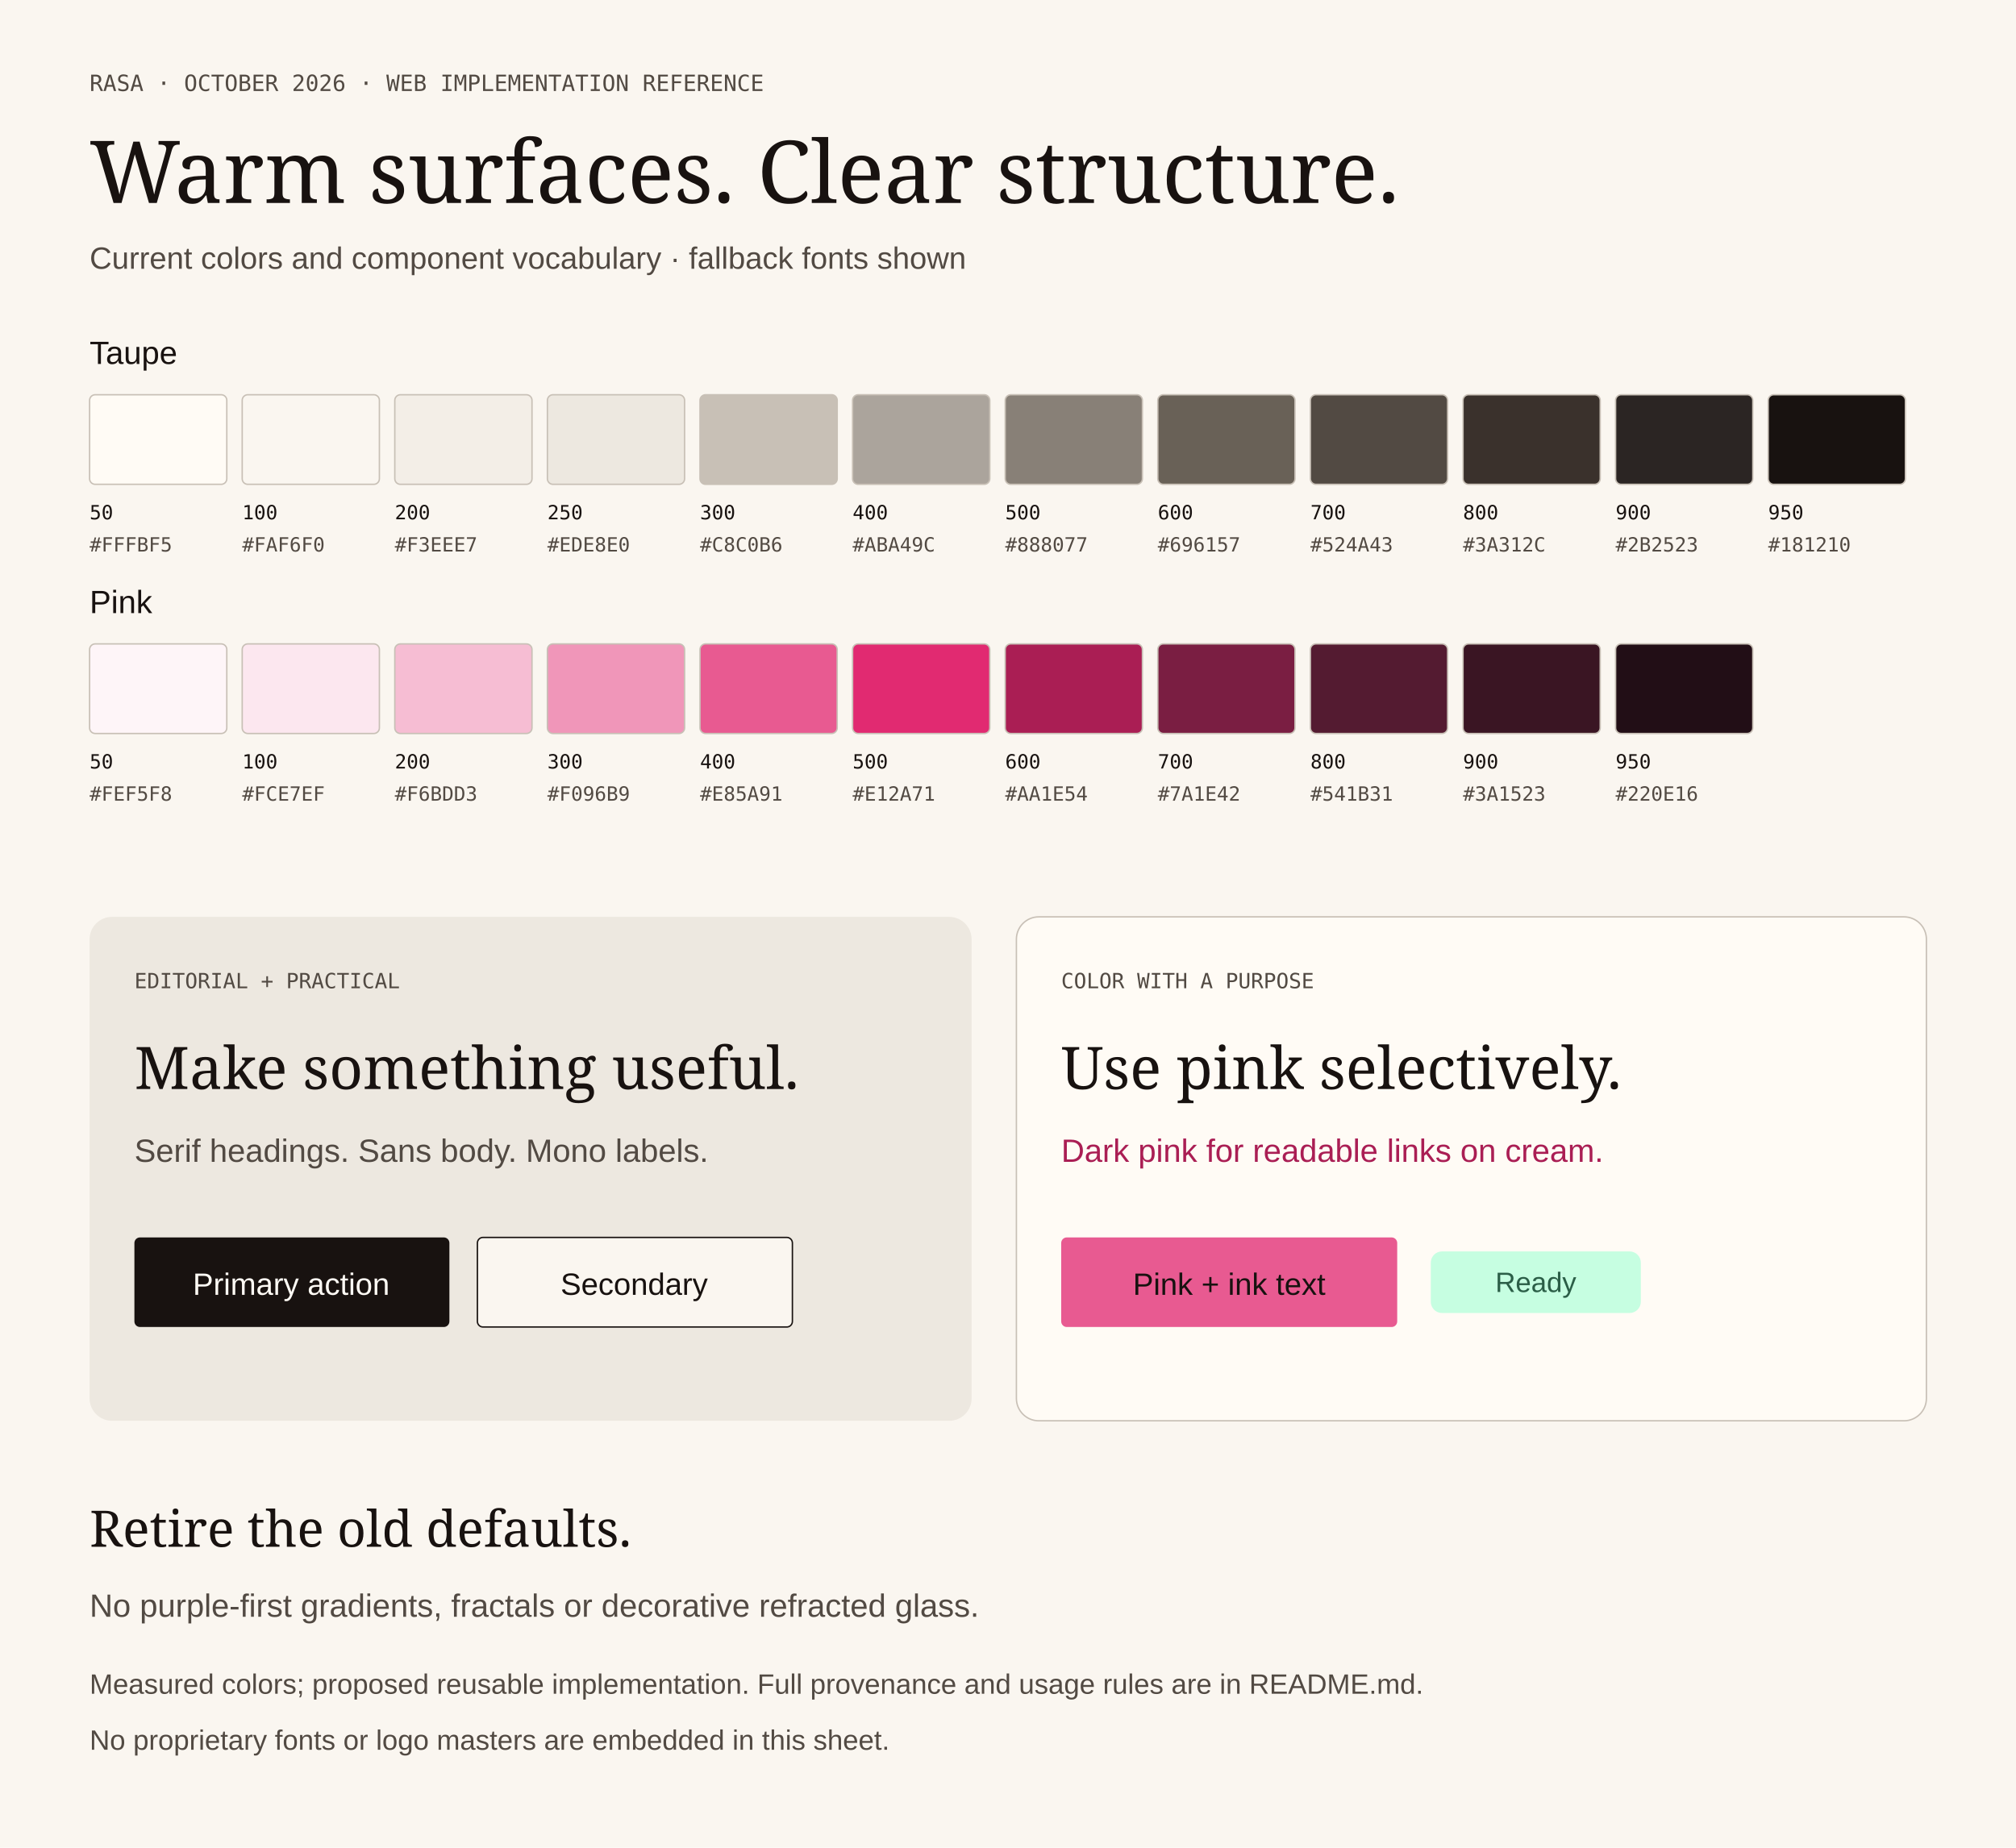
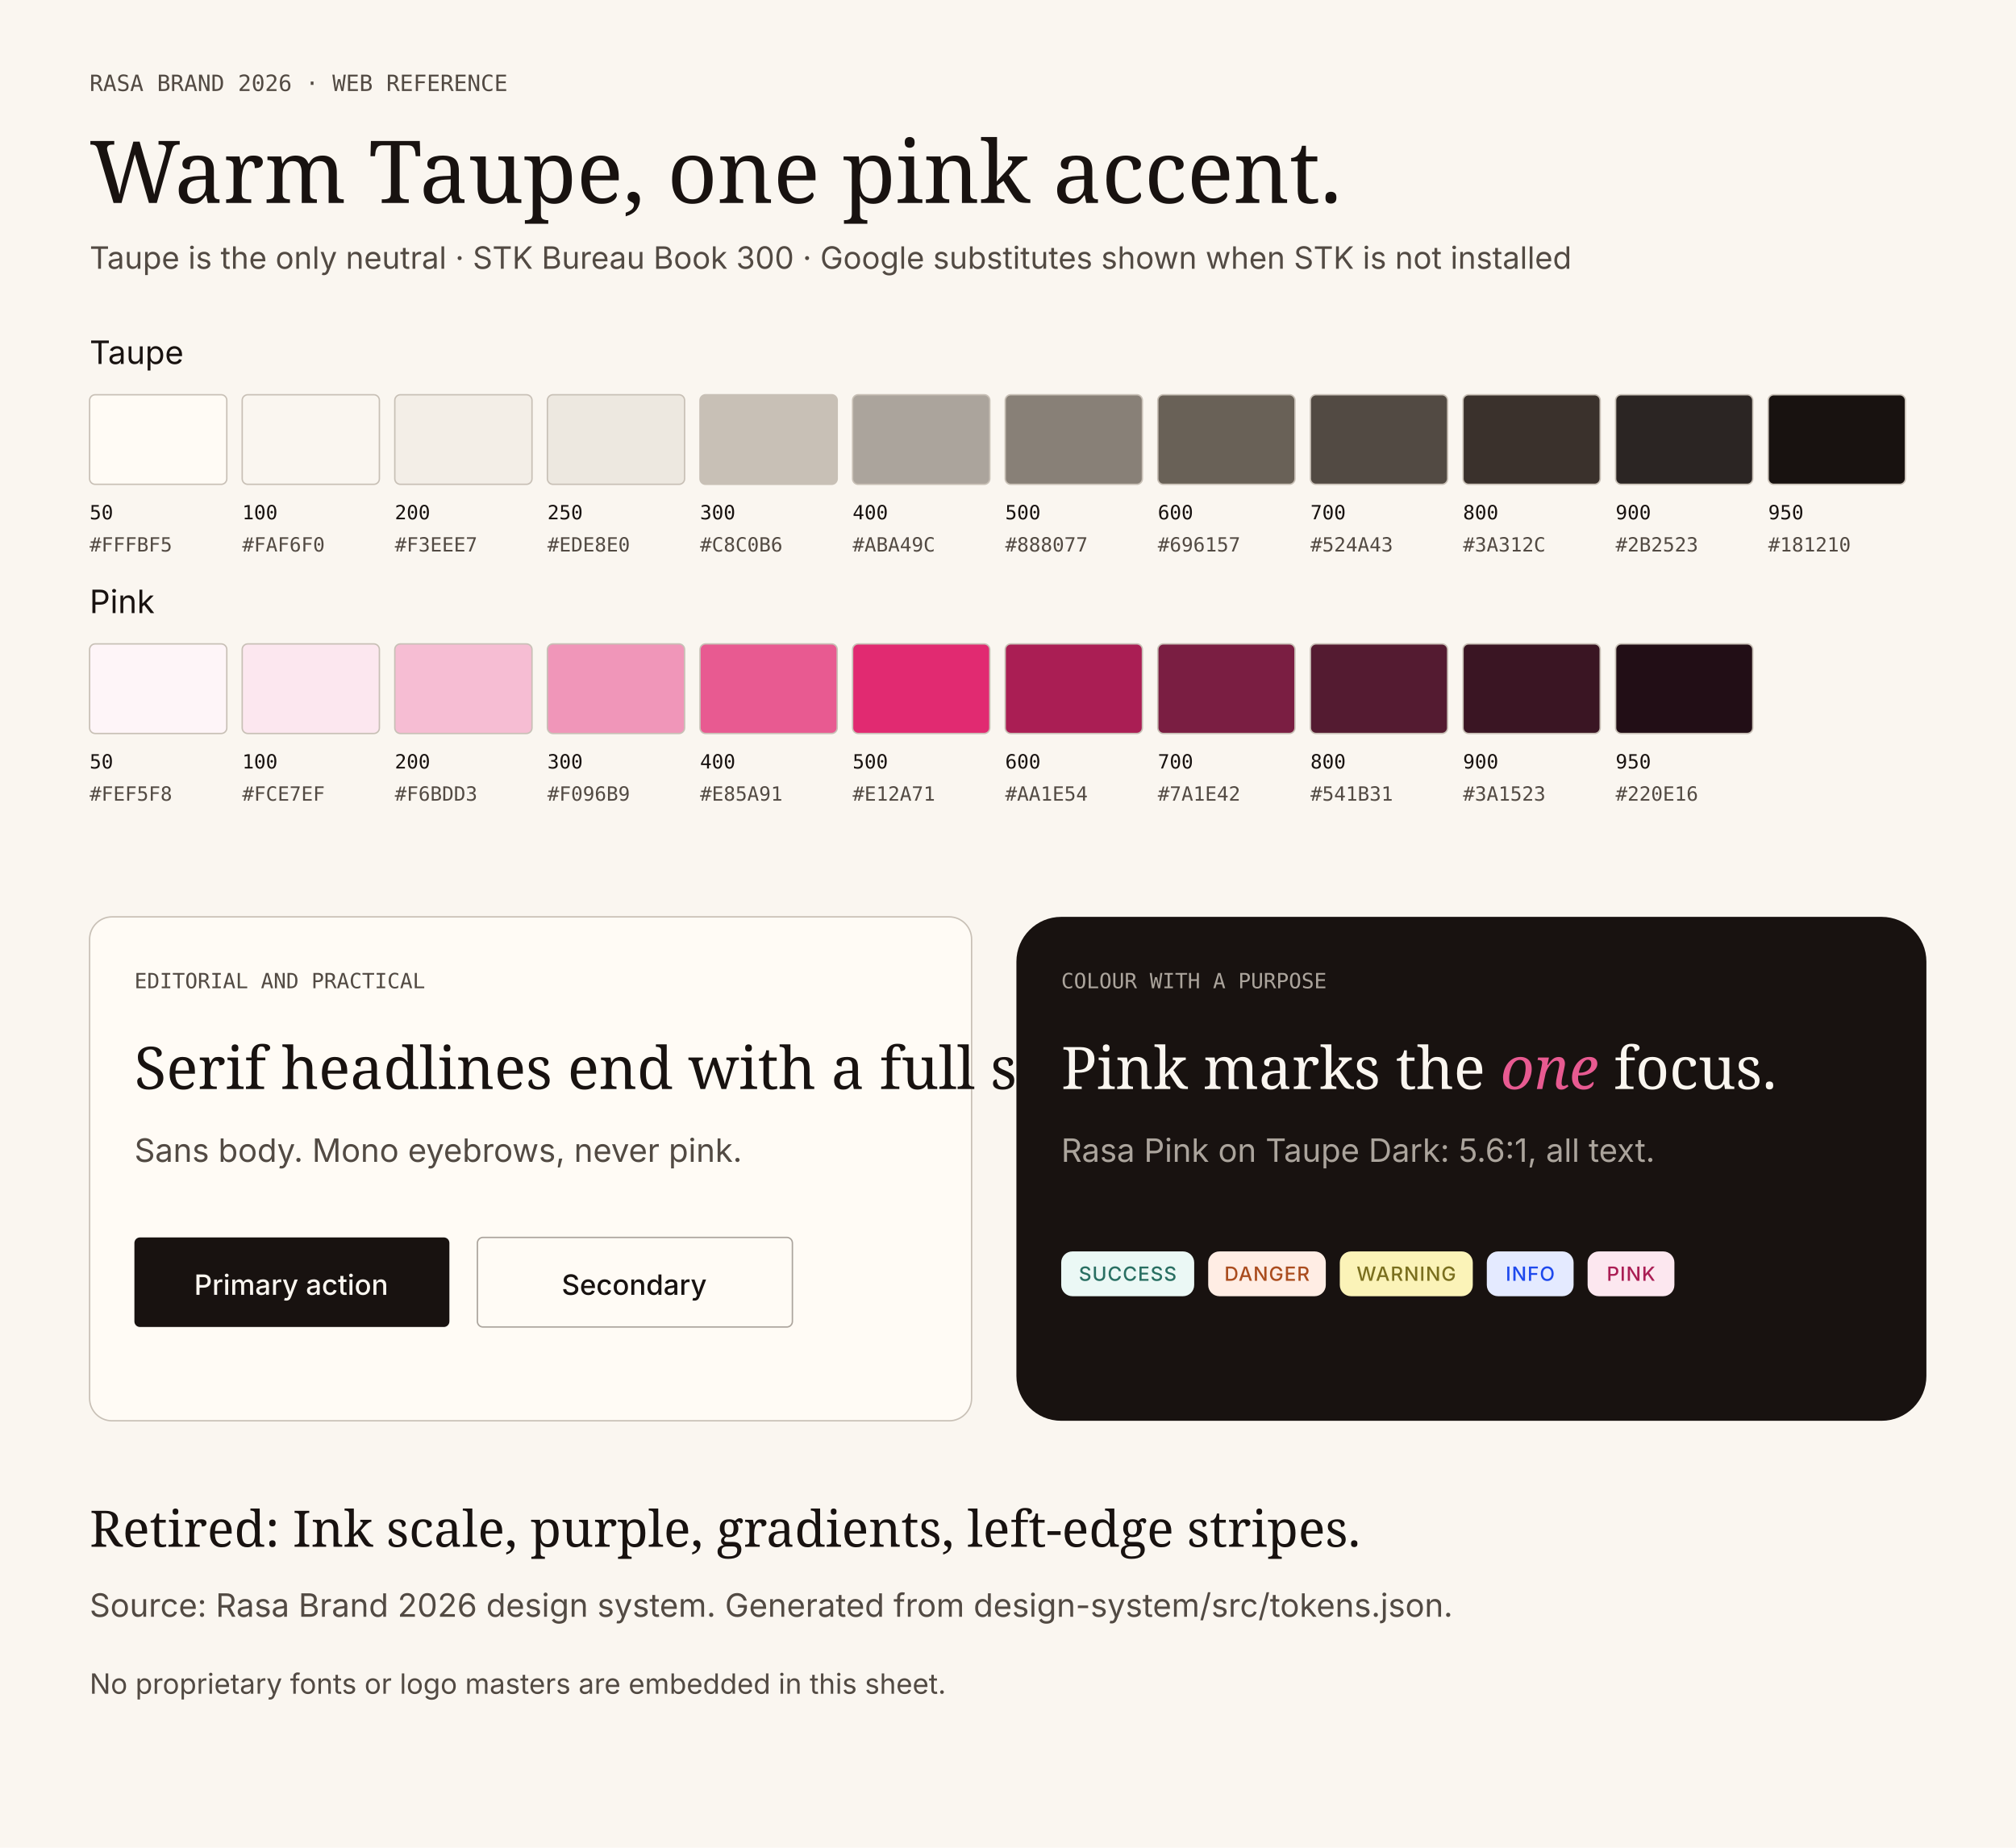
<svg xmlns="http://www.w3.org/2000/svg" width="1440" height="1320" viewBox="0 0 1440 1320">
  <rect width="1440" height="1320" fill="#FAF6F0" />
-   <text x="64" y="65" fill="#524A43" font-family="monospace" font-size="16">RASA · OCTOBER 2026 · WEB IMPLEMENTATION REFERENCE</text>
-   <text x="64" y="145" fill="#181210" font-family="Georgia,serif" font-size="62">Warm surfaces. Clear structure.</text>
-   <text x="64" y="192" fill="#524A43" font-family="Arial,sans-serif" font-size="22">Current colors and component vocabulary · fallback fonts shown</text>
-   <text x="64" y="260" fill="#181210" font-family="Arial,sans-serif" font-size="23">Taupe</text>
+   <text x="64" y="65" fill="#524A43" font-family="'STK Bureau Sans Mono','JetBrains Mono',monospace" font-size="16">RASA BRAND 2026 · WEB REFERENCE</text>
+   <text x="64" y="145" fill="#181210" font-family="'STK Bureau Serif','Newsreader',Georgia,serif" font-weight="300" font-size="62">Warm Taupe, one pink accent.</text>
+   <text x="64" y="192" fill="#524A43" font-family="'STK Bureau Sans','Inter',Arial,sans-serif" font-size="22">Taupe is the only neutral · STK Bureau Book 300 · Google substitutes shown when STK is not installed</text>
+   <text x="64" y="260" fill="#181210" font-family="'STK Bureau Sans','Inter',Arial,sans-serif" font-size="23">Taupe</text>
  <rect x="64" y="282" width="98" height="64" rx="4" fill="#FFFBF5" stroke="#C8C0B6" />
-   <text x="64" y="371" fill="#181210" font-family="monospace" font-size="14">50</text>
-   <text x="64" y="394" fill="#524A43" font-family="monospace" font-size="14">#FFFBF5</text>
+   <text x="64" y="371" fill="#181210" font-family="'STK Bureau Sans Mono','JetBrains Mono',monospace" font-size="14">50</text>
+   <text x="64" y="394" fill="#524A43" font-family="'STK Bureau Sans Mono','JetBrains Mono',monospace" font-size="14">#FFFBF5</text>
  <rect x="173" y="282" width="98" height="64" rx="4" fill="#FAF6F0" stroke="#C8C0B6" />
-   <text x="173" y="371" fill="#181210" font-family="monospace" font-size="14">100</text>
-   <text x="173" y="394" fill="#524A43" font-family="monospace" font-size="14">#FAF6F0</text>
+   <text x="173" y="371" fill="#181210" font-family="'STK Bureau Sans Mono','JetBrains Mono',monospace" font-size="14">100</text>
+   <text x="173" y="394" fill="#524A43" font-family="'STK Bureau Sans Mono','JetBrains Mono',monospace" font-size="14">#FAF6F0</text>
  <rect x="282" y="282" width="98" height="64" rx="4" fill="#F3EEE7" stroke="#C8C0B6" />
-   <text x="282" y="371" fill="#181210" font-family="monospace" font-size="14">200</text>
-   <text x="282" y="394" fill="#524A43" font-family="monospace" font-size="14">#F3EEE7</text>
+   <text x="282" y="371" fill="#181210" font-family="'STK Bureau Sans Mono','JetBrains Mono',monospace" font-size="14">200</text>
+   <text x="282" y="394" fill="#524A43" font-family="'STK Bureau Sans Mono','JetBrains Mono',monospace" font-size="14">#F3EEE7</text>
  <rect x="391" y="282" width="98" height="64" rx="4" fill="#EDE8E0" stroke="#C8C0B6" />
-   <text x="391" y="371" fill="#181210" font-family="monospace" font-size="14">250</text>
-   <text x="391" y="394" fill="#524A43" font-family="monospace" font-size="14">#EDE8E0</text>
+   <text x="391" y="371" fill="#181210" font-family="'STK Bureau Sans Mono','JetBrains Mono',monospace" font-size="14">250</text>
+   <text x="391" y="394" fill="#524A43" font-family="'STK Bureau Sans Mono','JetBrains Mono',monospace" font-size="14">#EDE8E0</text>
  <rect x="500" y="282" width="98" height="64" rx="4" fill="#C8C0B6" stroke="#C8C0B6" />
-   <text x="500" y="371" fill="#181210" font-family="monospace" font-size="14">300</text>
-   <text x="500" y="394" fill="#524A43" font-family="monospace" font-size="14">#C8C0B6</text>
+   <text x="500" y="371" fill="#181210" font-family="'STK Bureau Sans Mono','JetBrains Mono',monospace" font-size="14">300</text>
+   <text x="500" y="394" fill="#524A43" font-family="'STK Bureau Sans Mono','JetBrains Mono',monospace" font-size="14">#C8C0B6</text>
  <rect x="609" y="282" width="98" height="64" rx="4" fill="#ABA49C" stroke="#C8C0B6" />
-   <text x="609" y="371" fill="#181210" font-family="monospace" font-size="14">400</text>
-   <text x="609" y="394" fill="#524A43" font-family="monospace" font-size="14">#ABA49C</text>
+   <text x="609" y="371" fill="#181210" font-family="'STK Bureau Sans Mono','JetBrains Mono',monospace" font-size="14">400</text>
+   <text x="609" y="394" fill="#524A43" font-family="'STK Bureau Sans Mono','JetBrains Mono',monospace" font-size="14">#ABA49C</text>
  <rect x="718" y="282" width="98" height="64" rx="4" fill="#888077" stroke="#C8C0B6" />
-   <text x="718" y="371" fill="#181210" font-family="monospace" font-size="14">500</text>
-   <text x="718" y="394" fill="#524A43" font-family="monospace" font-size="14">#888077</text>
+   <text x="718" y="371" fill="#181210" font-family="'STK Bureau Sans Mono','JetBrains Mono',monospace" font-size="14">500</text>
+   <text x="718" y="394" fill="#524A43" font-family="'STK Bureau Sans Mono','JetBrains Mono',monospace" font-size="14">#888077</text>
  <rect x="827" y="282" width="98" height="64" rx="4" fill="#696157" stroke="#C8C0B6" />
-   <text x="827" y="371" fill="#181210" font-family="monospace" font-size="14">600</text>
-   <text x="827" y="394" fill="#524A43" font-family="monospace" font-size="14">#696157</text>
+   <text x="827" y="371" fill="#181210" font-family="'STK Bureau Sans Mono','JetBrains Mono',monospace" font-size="14">600</text>
+   <text x="827" y="394" fill="#524A43" font-family="'STK Bureau Sans Mono','JetBrains Mono',monospace" font-size="14">#696157</text>
  <rect x="936" y="282" width="98" height="64" rx="4" fill="#524A43" stroke="#C8C0B6" />
-   <text x="936" y="371" fill="#181210" font-family="monospace" font-size="14">700</text>
-   <text x="936" y="394" fill="#524A43" font-family="monospace" font-size="14">#524A43</text>
+   <text x="936" y="371" fill="#181210" font-family="'STK Bureau Sans Mono','JetBrains Mono',monospace" font-size="14">700</text>
+   <text x="936" y="394" fill="#524A43" font-family="'STK Bureau Sans Mono','JetBrains Mono',monospace" font-size="14">#524A43</text>
  <rect x="1045" y="282" width="98" height="64" rx="4" fill="#3A312C" stroke="#C8C0B6" />
-   <text x="1045" y="371" fill="#181210" font-family="monospace" font-size="14">800</text>
-   <text x="1045" y="394" fill="#524A43" font-family="monospace" font-size="14">#3A312C</text>
+   <text x="1045" y="371" fill="#181210" font-family="'STK Bureau Sans Mono','JetBrains Mono',monospace" font-size="14">800</text>
+   <text x="1045" y="394" fill="#524A43" font-family="'STK Bureau Sans Mono','JetBrains Mono',monospace" font-size="14">#3A312C</text>
  <rect x="1154" y="282" width="98" height="64" rx="4" fill="#2B2523" stroke="#C8C0B6" />
-   <text x="1154" y="371" fill="#181210" font-family="monospace" font-size="14">900</text>
-   <text x="1154" y="394" fill="#524A43" font-family="monospace" font-size="14">#2B2523</text>
+   <text x="1154" y="371" fill="#181210" font-family="'STK Bureau Sans Mono','JetBrains Mono',monospace" font-size="14">900</text>
+   <text x="1154" y="394" fill="#524A43" font-family="'STK Bureau Sans Mono','JetBrains Mono',monospace" font-size="14">#2B2523</text>
  <rect x="1263" y="282" width="98" height="64" rx="4" fill="#181210" stroke="#C8C0B6" />
-   <text x="1263" y="371" fill="#181210" font-family="monospace" font-size="14">950</text>
-   <text x="1263" y="394" fill="#524A43" font-family="monospace" font-size="14">#181210</text>
-   <text x="64" y="438" fill="#181210" font-family="Arial,sans-serif" font-size="23">Pink</text>
+   <text x="1263" y="371" fill="#181210" font-family="'STK Bureau Sans Mono','JetBrains Mono',monospace" font-size="14">950</text>
+   <text x="1263" y="394" fill="#524A43" font-family="'STK Bureau Sans Mono','JetBrains Mono',monospace" font-size="14">#181210</text>
+   <text x="64" y="438" fill="#181210" font-family="'STK Bureau Sans','Inter',Arial,sans-serif" font-size="23">Pink</text>
  <rect x="64" y="460" width="98" height="64" rx="4" fill="#FEF5F8" stroke="#C8C0B6" />
-   <text x="64" y="549" fill="#181210" font-family="monospace" font-size="14">50</text>
-   <text x="64" y="572" fill="#524A43" font-family="monospace" font-size="14">#FEF5F8</text>
+   <text x="64" y="549" fill="#181210" font-family="'STK Bureau Sans Mono','JetBrains Mono',monospace" font-size="14">50</text>
+   <text x="64" y="572" fill="#524A43" font-family="'STK Bureau Sans Mono','JetBrains Mono',monospace" font-size="14">#FEF5F8</text>
  <rect x="173" y="460" width="98" height="64" rx="4" fill="#FCE7EF" stroke="#C8C0B6" />
-   <text x="173" y="549" fill="#181210" font-family="monospace" font-size="14">100</text>
-   <text x="173" y="572" fill="#524A43" font-family="monospace" font-size="14">#FCE7EF</text>
+   <text x="173" y="549" fill="#181210" font-family="'STK Bureau Sans Mono','JetBrains Mono',monospace" font-size="14">100</text>
+   <text x="173" y="572" fill="#524A43" font-family="'STK Bureau Sans Mono','JetBrains Mono',monospace" font-size="14">#FCE7EF</text>
  <rect x="282" y="460" width="98" height="64" rx="4" fill="#F6BDD3" stroke="#C8C0B6" />
-   <text x="282" y="549" fill="#181210" font-family="monospace" font-size="14">200</text>
-   <text x="282" y="572" fill="#524A43" font-family="monospace" font-size="14">#F6BDD3</text>
+   <text x="282" y="549" fill="#181210" font-family="'STK Bureau Sans Mono','JetBrains Mono',monospace" font-size="14">200</text>
+   <text x="282" y="572" fill="#524A43" font-family="'STK Bureau Sans Mono','JetBrains Mono',monospace" font-size="14">#F6BDD3</text>
  <rect x="391" y="460" width="98" height="64" rx="4" fill="#F096B9" stroke="#C8C0B6" />
-   <text x="391" y="549" fill="#181210" font-family="monospace" font-size="14">300</text>
-   <text x="391" y="572" fill="#524A43" font-family="monospace" font-size="14">#F096B9</text>
+   <text x="391" y="549" fill="#181210" font-family="'STK Bureau Sans Mono','JetBrains Mono',monospace" font-size="14">300</text>
+   <text x="391" y="572" fill="#524A43" font-family="'STK Bureau Sans Mono','JetBrains Mono',monospace" font-size="14">#F096B9</text>
  <rect x="500" y="460" width="98" height="64" rx="4" fill="#E85A91" stroke="#C8C0B6" />
-   <text x="500" y="549" fill="#181210" font-family="monospace" font-size="14">400</text>
-   <text x="500" y="572" fill="#524A43" font-family="monospace" font-size="14">#E85A91</text>
+   <text x="500" y="549" fill="#181210" font-family="'STK Bureau Sans Mono','JetBrains Mono',monospace" font-size="14">400</text>
+   <text x="500" y="572" fill="#524A43" font-family="'STK Bureau Sans Mono','JetBrains Mono',monospace" font-size="14">#E85A91</text>
  <rect x="609" y="460" width="98" height="64" rx="4" fill="#E12A71" stroke="#C8C0B6" />
-   <text x="609" y="549" fill="#181210" font-family="monospace" font-size="14">500</text>
-   <text x="609" y="572" fill="#524A43" font-family="monospace" font-size="14">#E12A71</text>
+   <text x="609" y="549" fill="#181210" font-family="'STK Bureau Sans Mono','JetBrains Mono',monospace" font-size="14">500</text>
+   <text x="609" y="572" fill="#524A43" font-family="'STK Bureau Sans Mono','JetBrains Mono',monospace" font-size="14">#E12A71</text>
  <rect x="718" y="460" width="98" height="64" rx="4" fill="#AA1E54" stroke="#C8C0B6" />
-   <text x="718" y="549" fill="#181210" font-family="monospace" font-size="14">600</text>
-   <text x="718" y="572" fill="#524A43" font-family="monospace" font-size="14">#AA1E54</text>
+   <text x="718" y="549" fill="#181210" font-family="'STK Bureau Sans Mono','JetBrains Mono',monospace" font-size="14">600</text>
+   <text x="718" y="572" fill="#524A43" font-family="'STK Bureau Sans Mono','JetBrains Mono',monospace" font-size="14">#AA1E54</text>
  <rect x="827" y="460" width="98" height="64" rx="4" fill="#7A1E42" stroke="#C8C0B6" />
-   <text x="827" y="549" fill="#181210" font-family="monospace" font-size="14">700</text>
-   <text x="827" y="572" fill="#524A43" font-family="monospace" font-size="14">#7A1E42</text>
+   <text x="827" y="549" fill="#181210" font-family="'STK Bureau Sans Mono','JetBrains Mono',monospace" font-size="14">700</text>
+   <text x="827" y="572" fill="#524A43" font-family="'STK Bureau Sans Mono','JetBrains Mono',monospace" font-size="14">#7A1E42</text>
  <rect x="936" y="460" width="98" height="64" rx="4" fill="#541B31" stroke="#C8C0B6" />
-   <text x="936" y="549" fill="#181210" font-family="monospace" font-size="14">800</text>
-   <text x="936" y="572" fill="#524A43" font-family="monospace" font-size="14">#541B31</text>
+   <text x="936" y="549" fill="#181210" font-family="'STK Bureau Sans Mono','JetBrains Mono',monospace" font-size="14">800</text>
+   <text x="936" y="572" fill="#524A43" font-family="'STK Bureau Sans Mono','JetBrains Mono',monospace" font-size="14">#541B31</text>
  <rect x="1045" y="460" width="98" height="64" rx="4" fill="#3A1523" stroke="#C8C0B6" />
-   <text x="1045" y="549" fill="#181210" font-family="monospace" font-size="14">900</text>
-   <text x="1045" y="572" fill="#524A43" font-family="monospace" font-size="14">#3A1523</text>
+   <text x="1045" y="549" fill="#181210" font-family="'STK Bureau Sans Mono','JetBrains Mono',monospace" font-size="14">900</text>
+   <text x="1045" y="572" fill="#524A43" font-family="'STK Bureau Sans Mono','JetBrains Mono',monospace" font-size="14">#3A1523</text>
  <rect x="1154" y="460" width="98" height="64" rx="4" fill="#220E16" stroke="#C8C0B6" />
-   <text x="1154" y="549" fill="#181210" font-family="monospace" font-size="14">950</text>
-   <text x="1154" y="572" fill="#524A43" font-family="monospace" font-size="14">#220E16</text>
-   <rect x="64" y="655" width="630" height="360" rx="16" fill="#EDE8E0" />
-   <text x="96" y="706" font-family="monospace" font-size="15" fill="#524A43">EDITORIAL + PRACTICAL</text>
-   <text x="96" y="778" font-family="Georgia,serif" font-size="42" fill="#181210">Make something useful.</text>
-   <text x="96" y="830" font-family="Arial,sans-serif" font-size="23" fill="#524A43">Serif headings. Sans body. Mono labels.</text>
+   <text x="1154" y="549" fill="#181210" font-family="'STK Bureau Sans Mono','JetBrains Mono',monospace" font-size="14">950</text>
+   <text x="1154" y="572" fill="#524A43" font-family="'STK Bureau Sans Mono','JetBrains Mono',monospace" font-size="14">#220E16</text>
+   <rect x="64" y="655" width="630" height="360" rx="16" fill="#FFFBF5" stroke="#C8C0B6" />
+   <text x="96" y="706" font-family="'STK Bureau Sans Mono','JetBrains Mono',monospace" font-size="15" fill="#524A43">EDITORIAL AND PRACTICAL</text>
+   <text x="96" y="778" font-family="'STK Bureau Serif','Newsreader',Georgia,serif" font-weight="300" font-size="42" fill="#181210">Serif headlines end with a full stop.</text>
+   <text x="96" y="830" font-family="'STK Bureau Sans','Inter',Arial,sans-serif" font-size="23" fill="#524A43">Sans body. Mono eyebrows, never pink.</text>
  <rect x="96" y="884" width="225" height="64" rx="4" fill="#181210" />
-   <text x="208" y="925" text-anchor="middle" font-family="Arial,sans-serif" font-size="22" fill="#FFFBF5">Primary action</text>
-   <rect x="341" y="884" width="225" height="64" rx="4" fill="#FAF6F0" stroke="#181210" />
-   <text x="453" y="925" text-anchor="middle" font-family="Arial,sans-serif" font-size="22" fill="#181210">Secondary</text>
-   <rect x="726" y="655" width="650" height="360" rx="16" fill="#FFFBF5" stroke="#C8C0B6" />
-   <text x="758" y="706" font-family="monospace" font-size="15" fill="#524A43">COLOR WITH A PURPOSE</text>
-   <text x="758" y="778" font-family="Georgia,serif" font-size="42" fill="#181210">Use pink selectively.</text>
-   <text x="758" y="830" font-family="Arial,sans-serif" font-size="23" fill="#AA1E54">Dark pink for readable links on cream.</text>
-   <rect x="758" y="884" width="240" height="64" rx="4" fill="#E85A91" />
-   <text x="878" y="925" text-anchor="middle" font-family="Arial,sans-serif" font-size="22" fill="#181210">Pink + ink text</text>
-   <rect x="1022" y="894" width="150" height="44" rx="8" fill="#C6FEE1" />
-   <text x="1097" y="923" text-anchor="middle" font-family="Arial,sans-serif" font-size="20" fill="#2B5E47">Ready</text>
-   <text x="64" y="1105" font-family="Georgia,serif" font-size="36" fill="#181210">Retire the old defaults.</text>
-   <text x="64" y="1155" font-family="Arial,sans-serif" font-size="23" fill="#524A43">No purple-first gradients, fractals or decorative refracted glass.</text>
-   <text x="64" y="1210" font-family="Arial,sans-serif" font-size="20" fill="#524A43">Measured colors; proposed reusable implementation. Full provenance and usage rules are in README.md.</text>
-   <text x="64" y="1250" font-family="Arial,sans-serif" font-size="20" fill="#524A43">No proprietary fonts or logo masters are embedded in this sheet.</text>
+   <text x="208" y="925" text-anchor="middle" font-family="'STK Bureau Sans','Inter',Arial,sans-serif" font-weight="500" font-size="20" fill="#FAF6F0">Primary action</text>
+   <rect x="341" y="884" width="225" height="64" rx="4" fill="none" stroke="#ABA49C" />
+   <text x="453" y="925" text-anchor="middle" font-family="'STK Bureau Sans','Inter',Arial,sans-serif" font-weight="500" font-size="20" fill="#181210">Secondary</text>
+   <rect x="726" y="655" width="650" height="360" rx="32" fill="#181210" />
+   <text x="758" y="706" font-family="'STK Bureau Sans Mono','JetBrains Mono',monospace" font-size="15" fill="#ABA49C">COLOUR WITH A PURPOSE</text>
+   <text x="758" y="778" font-family="'STK Bureau Serif','Newsreader',Georgia,serif" font-weight="300" font-size="42" fill="#FAF6F0">Pink marks the <tspan fill="#E85A91" font-style="italic">one</tspan> focus.</text>
+   <text x="758" y="830" font-family="'STK Bureau Sans','Inter',Arial,sans-serif" font-size="23" fill="#ABA49C">Rasa Pink on Taupe Dark: 5.6:1, all text.</text>
+   <rect x="758" y="894" width="95" height="32" rx="8" fill="#EBF8F5" />
+   <text x="805.5" y="915" text-anchor="middle" font-family="'STK Bureau Sans','Inter',Arial,sans-serif" font-weight="500" font-size="14" letter-spacing="0.56" fill="#296F62">SUCCESS</text>
+   <rect x="863" y="894" width="84" height="32" rx="8" fill="#FFEDE4" />
+   <text x="905.0" y="915" text-anchor="middle" font-family="'STK Bureau Sans','Inter',Arial,sans-serif" font-weight="500" font-size="14" letter-spacing="0.56" fill="#AA4C1E">DANGER</text>
+   <rect x="957" y="894" width="95" height="32" rx="8" fill="#FBF3B8" />
+   <text x="1004.5" y="915" text-anchor="middle" font-family="'STK Bureau Sans','Inter',Arial,sans-serif" font-weight="500" font-size="14" letter-spacing="0.56" fill="#7A6F1E">WARNING</text>
+   <rect x="1062" y="894" width="62" height="32" rx="8" fill="#E4EAFF" />
+   <text x="1093.0" y="915" text-anchor="middle" font-family="'STK Bureau Sans','Inter',Arial,sans-serif" font-weight="500" font-size="14" letter-spacing="0.56" fill="#1E49ED">INFO</text>
+   <rect x="1134" y="894" width="62" height="32" rx="8" fill="#FCE7EF" />
+   <text x="1165.0" y="915" text-anchor="middle" font-family="'STK Bureau Sans','Inter',Arial,sans-serif" font-weight="500" font-size="14" letter-spacing="0.56" fill="#AA1E54">PINK</text>
+   <text x="64" y="1105" font-family="'STK Bureau Serif','Newsreader',Georgia,serif" font-weight="300" font-size="36" fill="#181210">Retired: Ink scale, purple, gradients, left-edge stripes.</text>
+   <text x="64" y="1155" font-family="'STK Bureau Sans','Inter',Arial,sans-serif" font-size="23" fill="#524A43">Source: Rasa Brand 2026 design system. Generated from design-system/src/tokens.json.</text>
+   <text x="64" y="1210" font-family="'STK Bureau Sans','Inter',Arial,sans-serif" font-size="20" fill="#524A43">No proprietary fonts or logo masters are embedded in this sheet.</text>
</svg>
